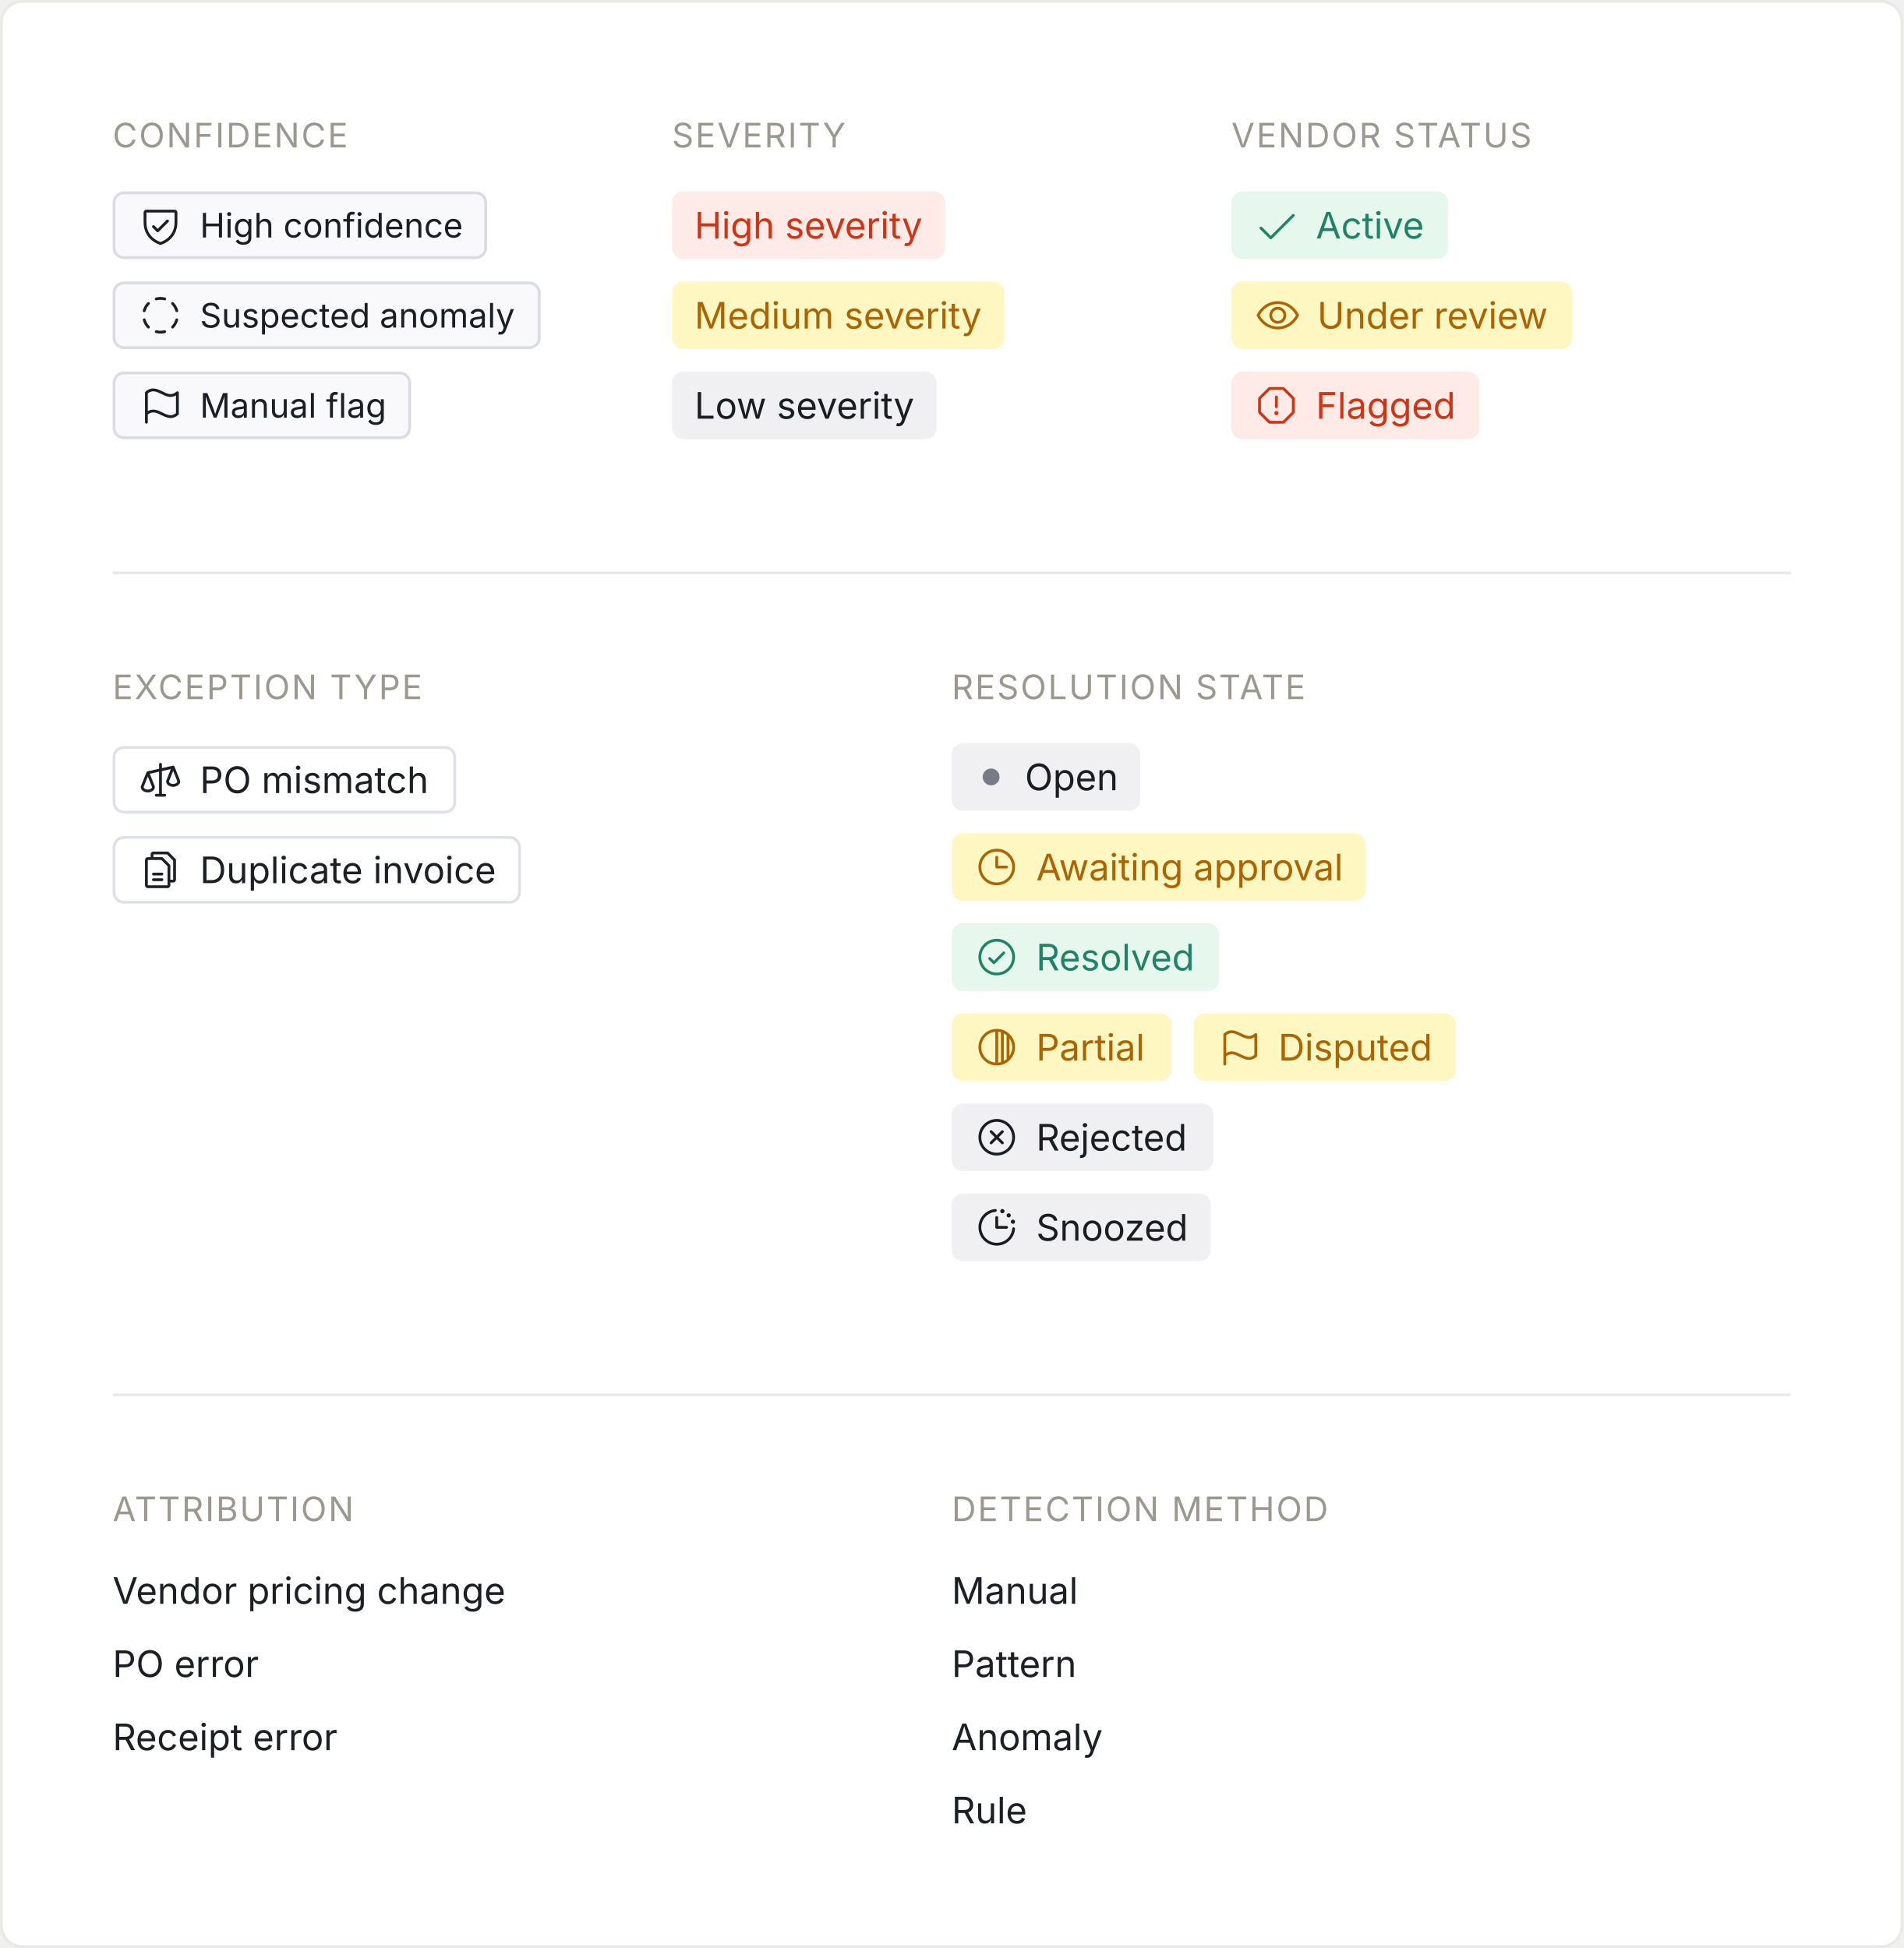
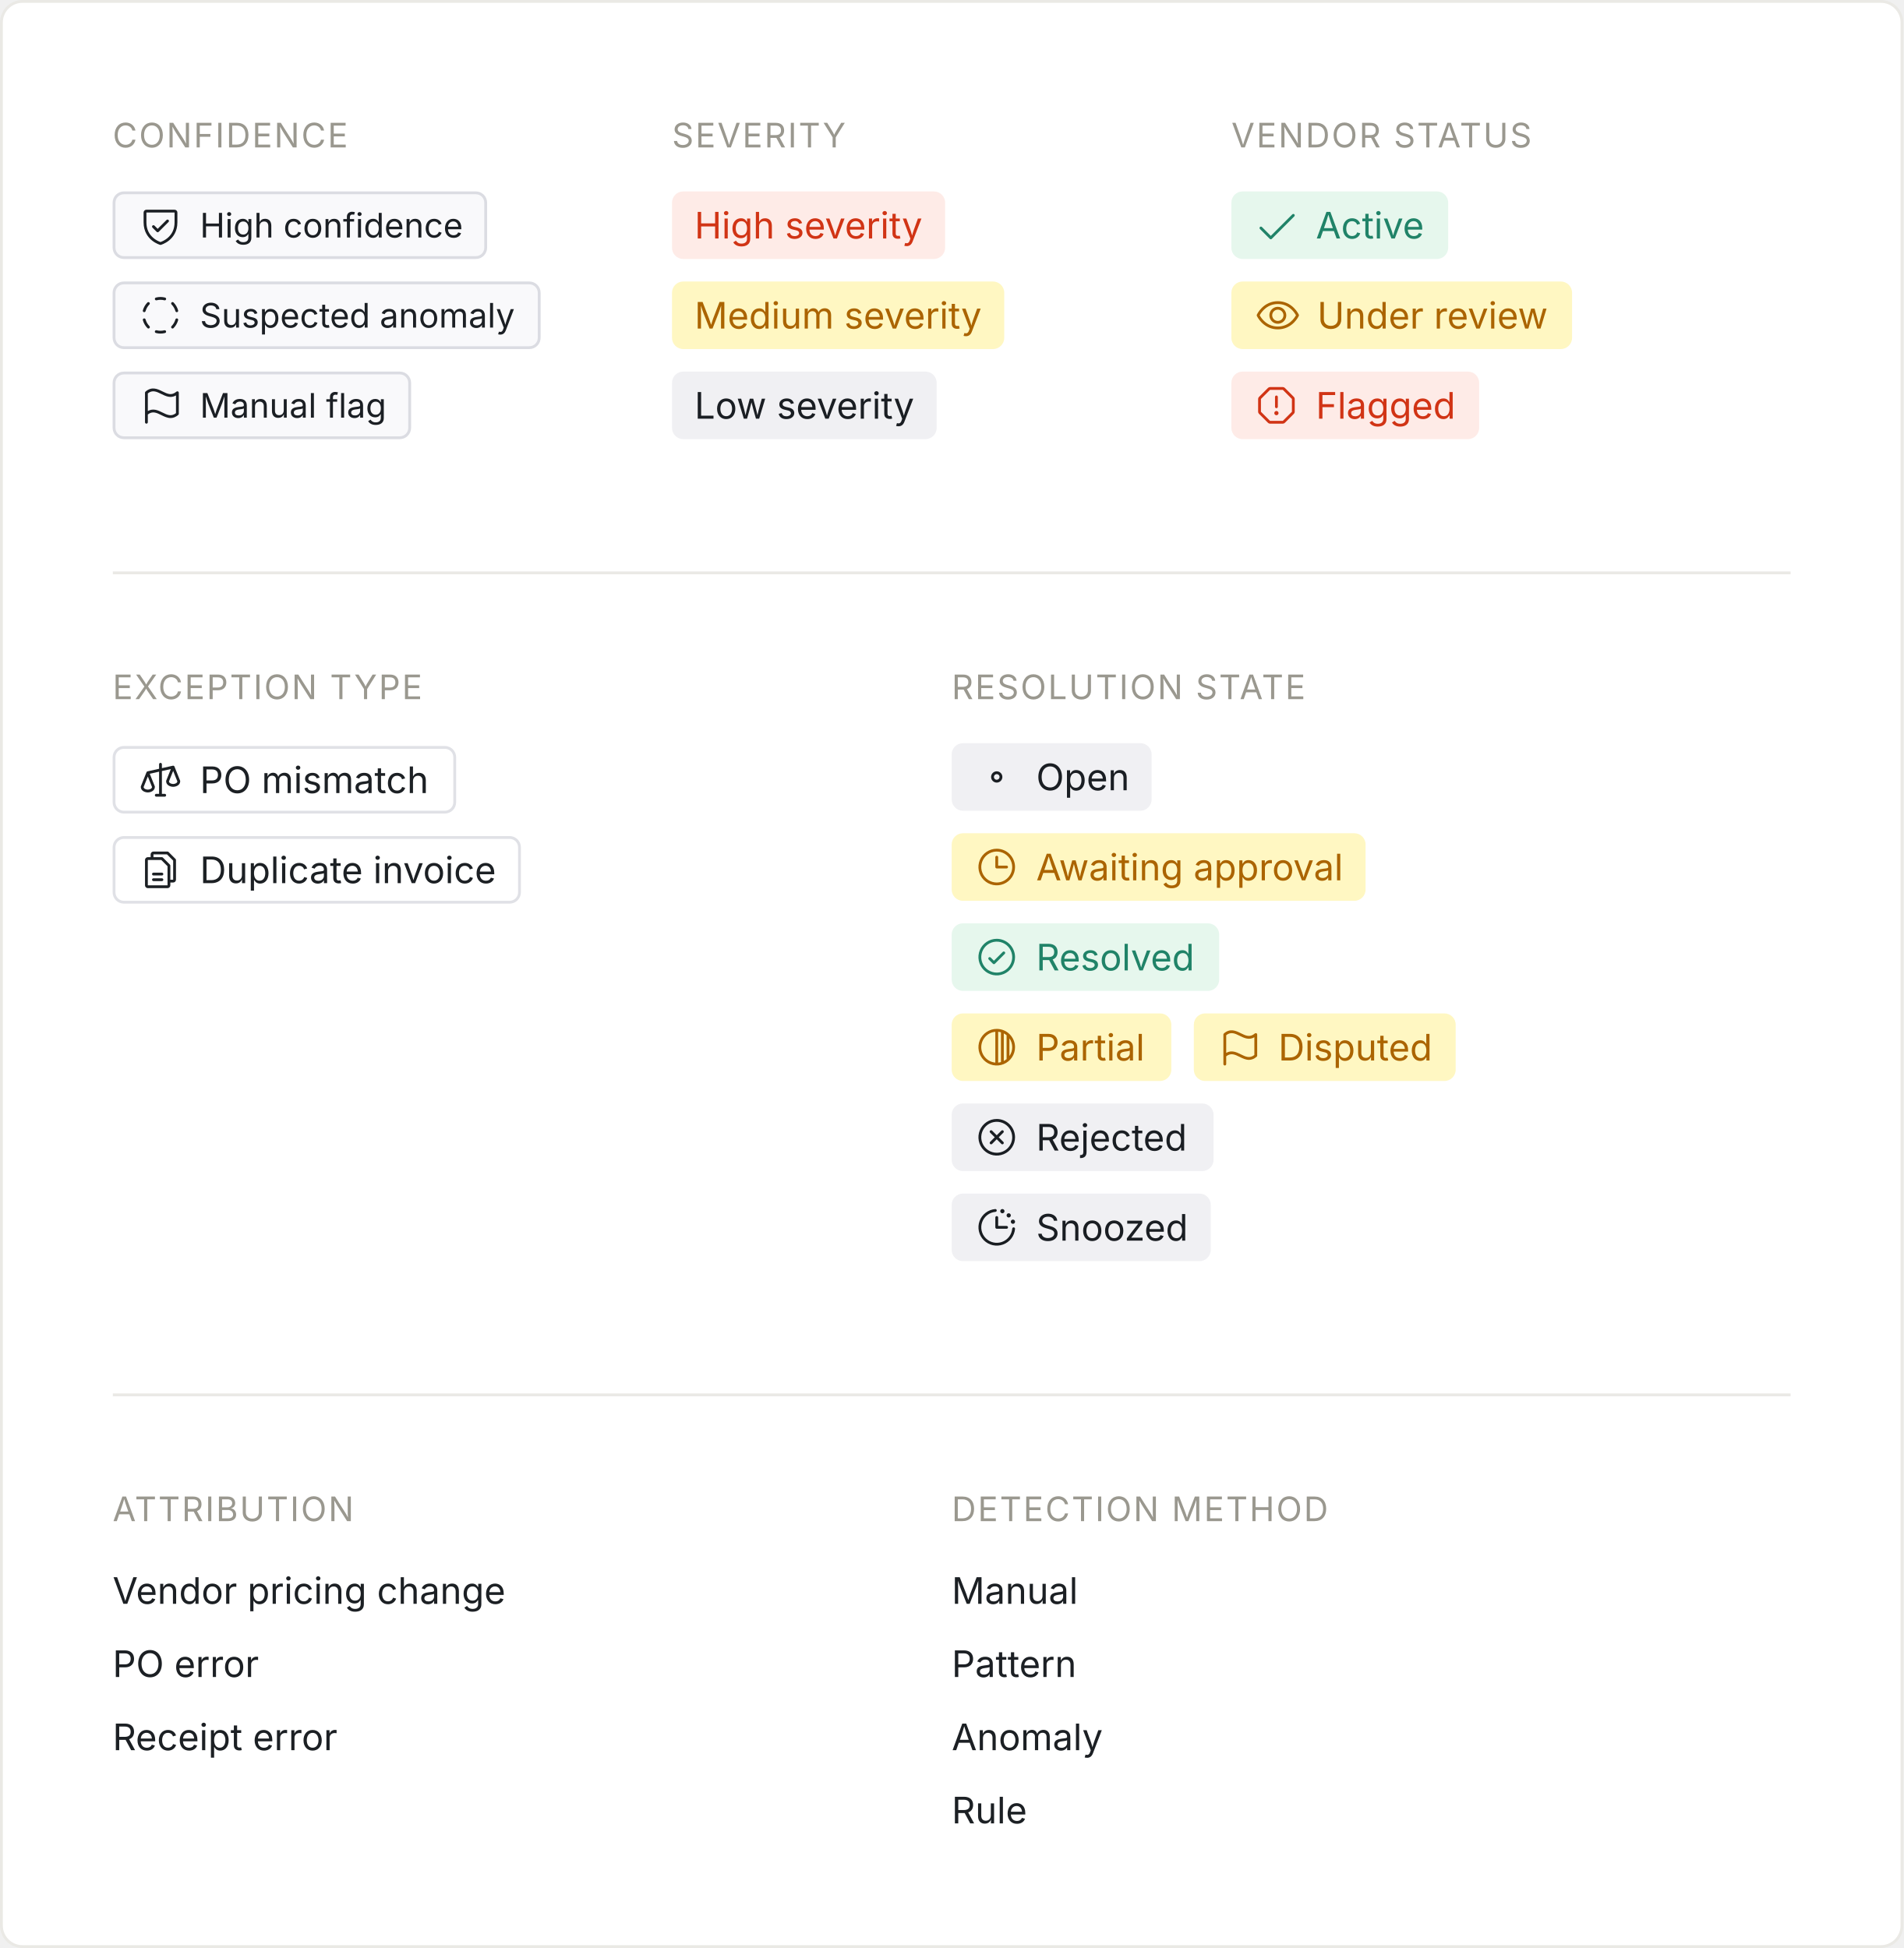
<svg xmlns="http://www.w3.org/2000/svg" width="676" height="692" viewBox="0 0 676 692" fill="none">
  <rect x="0.5" y="0.5" width="675" height="691" rx="7.5" fill="white" />
  <rect x="0.5" y="0.5" width="675" height="691" rx="7.5" stroke="#EAE9E5" />
  <mask id="path-2-inside-1_858_7498" fill="white">
    <path d="M40 40H636V204H40V40Z" />
  </mask>
  <path d="M636 204V203H40V204V205H636V204Z" fill="#EAE9E5" mask="url(#path-2-inside-1_858_7498)" />
  <text fill="#9A988F" style="white-space: pre" xml:space="preserve" font-family="Inter" font-size="12" letter-spacing="0.05em">
    <tspan x="40" y="52.364">CONFIDENCE</tspan>
  </text>
  <rect x="40" y="68" width="133" height="24" rx="4" fill="#000055" fill-opacity="0.024" />
  <rect x="40.5" y="68.5" width="132" height="23" rx="3.5" stroke="#000932" stroke-opacity="0.122" />
  <path d="M62 74.5H52C51.735 74.5 51.48 74.605 51.293 74.793C51.105 74.98 51 75.235 51 75.5V79C51 82.295 52.595 84.292 53.933 85.387C55.374 86.566 56.808 86.966 56.871 86.983C56.957 87.006 57.047 87.006 57.133 86.983C57.196 86.966 58.627 86.566 60.071 85.387C61.405 84.292 63 82.295 63 79V75.5C63 75.235 62.895 74.98 62.707 74.793C62.52 74.605 62.265 74.5 62 74.5ZM62 79C62 81.317 61.146 83.198 59.462 84.589C58.73 85.192 57.896 85.662 57 85.976C56.116 85.668 55.292 85.206 54.568 84.613C52.864 83.219 52 81.331 52 79V75.5H62V79ZM54.146 80.854C54.052 80.76 54 80.633 54 80.5C54 80.367 54.052 80.24 54.146 80.146C54.24 80.052 54.367 80 54.5 80C54.633 80 54.76 80.052 54.854 80.146L56 81.293L59.146 78.146C59.193 78.1 59.248 78.063 59.309 78.038C59.369 78.013 59.434 78 59.5 78C59.566 78 59.631 78.013 59.691 78.038C59.752 78.063 59.807 78.1 59.854 78.146C59.9 78.193 59.937 78.248 59.962 78.309C59.987 78.369 60 78.434 60 78.5C60 78.566 59.987 78.631 59.962 78.691C59.937 78.752 59.9 78.807 59.854 78.854L56.354 82.354C56.307 82.4 56.252 82.437 56.191 82.462C56.131 82.487 56.066 82.5 56 82.5C55.934 82.5 55.869 82.487 55.809 82.462C55.748 82.437 55.693 82.4 55.646 82.354L54.146 80.854Z" fill="#000509" fill-opacity="0.89" />
  <text fill="#000509" fill-opacity="0.89" style="white-space: pre" xml:space="preserve" font-family="Inter" font-size="12" letter-spacing="0px">
    <tspan x="71" y="84.364">High confidence</tspan>
  </text>
  <rect x="40" y="100" width="152" height="24" rx="4" fill="#000055" fill-opacity="0.024" />
  <rect x="40.5" y="100.5" width="151" height="23" rx="3.5" stroke="#000932" stroke-opacity="0.122" />
  <path d="M55.016 106.316C55 106.252 54.996 106.186 55.005 106.121C55.014 106.056 55.036 105.993 55.069 105.936C55.102 105.88 55.147 105.83 55.199 105.791C55.252 105.751 55.311 105.722 55.375 105.706C56.441 105.431 57.559 105.431 58.625 105.706C58.743 105.736 58.846 105.808 58.914 105.909C58.983 106.01 59.012 106.132 58.997 106.253C58.982 106.374 58.923 106.485 58.831 106.566C58.74 106.646 58.622 106.69 58.5 106.69C58.458 106.69 58.416 106.684 58.375 106.674C57.473 106.441 56.527 106.441 55.625 106.674C55.497 106.707 55.361 106.688 55.246 106.621C55.132 106.553 55.05 106.444 55.016 106.316ZM52.362 107.446C51.591 108.231 51.032 109.199 50.737 110.259C50.702 110.387 50.718 110.523 50.784 110.639C50.849 110.754 50.958 110.839 51.085 110.874C51.213 110.91 51.35 110.893 51.465 110.827C51.581 110.762 51.665 110.653 51.701 110.526C51.95 109.629 52.423 108.809 53.076 108.145C53.161 108.049 53.206 107.924 53.202 107.796C53.197 107.667 53.144 107.545 53.052 107.456C52.96 107.366 52.837 107.315 52.709 107.313C52.58 107.311 52.456 107.359 52.362 107.446ZM51.701 113.472C51.683 113.409 51.653 113.349 51.613 113.298C51.572 113.246 51.522 113.203 51.465 113.17C51.408 113.138 51.345 113.117 51.28 113.109C51.214 113.101 51.148 113.106 51.085 113.124C51.022 113.141 50.962 113.171 50.911 113.212C50.859 113.252 50.816 113.302 50.783 113.36C50.751 113.417 50.73 113.48 50.722 113.545C50.714 113.61 50.719 113.676 50.737 113.739C51.032 114.799 51.591 115.767 52.362 116.552C52.455 116.647 52.582 116.7 52.714 116.701C52.847 116.702 52.974 116.651 53.069 116.558C53.164 116.465 53.217 116.338 53.218 116.206C53.22 116.073 53.168 115.945 53.075 115.851C52.423 115.187 51.95 114.368 51.701 113.472ZM58.375 117.326C57.473 117.559 56.527 117.559 55.625 117.326C55.561 117.309 55.494 117.304 55.428 117.313C55.363 117.321 55.299 117.343 55.242 117.376C55.185 117.409 55.134 117.453 55.094 117.506C55.054 117.559 55.025 117.619 55.008 117.683C54.992 117.748 54.988 117.815 54.998 117.88C55.007 117.946 55.03 118.009 55.064 118.066C55.098 118.123 55.143 118.172 55.196 118.211C55.25 118.251 55.31 118.279 55.375 118.294C56.441 118.569 57.559 118.569 58.625 118.294C58.752 118.26 58.859 118.177 58.925 118.063C58.991 117.949 59.01 117.814 58.977 117.687C58.944 117.56 58.862 117.451 58.75 117.384C58.637 117.316 58.503 117.295 58.375 117.326ZM62.916 113.125C62.852 113.107 62.786 113.103 62.721 113.111C62.656 113.119 62.593 113.139 62.535 113.172C62.478 113.204 62.428 113.248 62.388 113.299C62.347 113.351 62.318 113.41 62.3 113.474C62.051 114.371 61.578 115.19 60.925 115.854C60.879 115.901 60.843 115.956 60.818 116.017C60.794 116.078 60.781 116.143 60.782 116.209C60.782 116.274 60.796 116.339 60.822 116.4C60.847 116.46 60.885 116.515 60.931 116.561C60.978 116.607 61.034 116.643 61.095 116.668C61.156 116.692 61.221 116.705 61.286 116.704C61.352 116.704 61.417 116.69 61.477 116.664C61.538 116.639 61.593 116.601 61.639 116.554C62.41 115.77 62.969 114.802 63.264 113.742C63.282 113.679 63.287 113.612 63.279 113.547C63.271 113.482 63.25 113.419 63.218 113.361C63.185 113.304 63.142 113.254 63.09 113.213C63.038 113.173 62.979 113.143 62.916 113.125ZM62.299 110.529C62.317 110.592 62.347 110.651 62.387 110.703C62.428 110.755 62.478 110.798 62.535 110.83C62.592 110.863 62.655 110.883 62.72 110.891C62.786 110.899 62.852 110.895 62.915 110.877C62.978 110.859 63.038 110.83 63.089 110.789C63.141 110.749 63.184 110.698 63.217 110.641C63.249 110.584 63.27 110.521 63.278 110.456C63.286 110.391 63.281 110.325 63.263 110.261C62.968 109.201 62.409 108.234 61.638 107.449C61.592 107.402 61.537 107.365 61.477 107.339C61.416 107.313 61.351 107.3 61.286 107.299C61.22 107.299 61.155 107.311 61.094 107.336C61.033 107.36 60.978 107.397 60.931 107.443C60.884 107.489 60.847 107.544 60.821 107.604C60.795 107.665 60.782 107.73 60.782 107.795C60.781 107.861 60.793 107.926 60.818 107.987C60.843 108.048 60.879 108.103 60.925 108.15C61.577 108.814 62.05 109.632 62.299 110.528V110.529Z" fill="#000509" fill-opacity="0.89" />
  <text fill="#000509" fill-opacity="0.89" style="white-space: pre" xml:space="preserve" font-family="Inter" font-size="12" letter-spacing="0px">
    <tspan x="71" y="116.364">Suspected anomaly</tspan>
  </text>
  <rect x="40" y="132" width="106" height="24" rx="4" fill="#000055" fill-opacity="0.024" />
  <rect x="40.5" y="132.5" width="105" height="23" rx="3.5" stroke="#000932" stroke-opacity="0.122" />
  <path d="M51.672 139.125C51.619 139.172 51.575 139.23 51.546 139.294C51.516 139.359 51.5 139.429 51.5 139.5V150C51.5 150.133 51.553 150.26 51.646 150.354C51.74 150.448 51.867 150.5 52 150.5C52.133 150.5 52.26 150.448 52.354 150.354C52.447 150.26 52.5 150.133 52.5 150V147.236C54.174 145.914 55.617 146.627 57.278 147.449C58.303 147.956 59.407 148.502 60.591 148.502C61.461 148.502 62.374 148.205 63.329 147.377C63.383 147.331 63.426 147.273 63.456 147.208C63.486 147.144 63.502 147.073 63.502 147.002V139.5C63.502 139.404 63.474 139.311 63.422 139.23C63.37 139.149 63.295 139.086 63.208 139.046C63.12 139.006 63.023 138.993 62.928 139.007C62.834 139.021 62.745 139.062 62.672 139.125C60.922 140.64 59.44 139.906 57.722 139.055C55.942 138.173 53.924 137.175 51.672 139.125ZM62.5 146.766C60.826 148.089 59.383 147.375 57.722 146.553C56.159 145.781 54.421 144.92 52.5 146.028V139.737C54.174 138.415 55.617 139.128 57.278 139.95C58.841 140.722 60.579 141.583 62.5 140.475V146.766Z" fill="#000509" fill-opacity="0.89" />
  <text fill="#000509" fill-opacity="0.89" style="white-space: pre" xml:space="preserve" font-family="Inter" font-size="12" letter-spacing="0px">
    <tspan x="71" y="148.364">Manual flag</tspan>
  </text>
  <text fill="#9A988F" style="white-space: pre" xml:space="preserve" font-family="Inter" font-size="12" letter-spacing="0.05em">
    <tspan x="238.667" y="52.364">SEVERITY</tspan>
  </text>
  <rect x="238.667" y="68" width="97" height="24" rx="4" fill="#FEEBE7" />
  <text fill="#D13415" style="white-space: pre" xml:space="preserve" font-family="Inter" font-size="13" letter-spacing="0em">
    <tspan x="246.667" y="84.727">High severity</tspan>
  </text>
  <rect x="238.667" y="100" width="118" height="24" rx="4" fill="#FFF7C2" />
  <text fill="#AB6400" style="white-space: pre" xml:space="preserve" font-family="Inter" font-size="13" letter-spacing="0em">
    <tspan x="246.667" y="116.727">Medium severity</tspan>
  </text>
  <rect x="238.667" y="132" width="94" height="24" rx="4" fill="#000033" fill-opacity="0.059" />
  <text fill="#000509" fill-opacity="0.89" style="white-space: pre" xml:space="preserve" font-family="Inter" font-size="13" letter-spacing="0em">
    <tspan x="246.667" y="148.727">Low severity</tspan>
  </text>
  <text fill="#9A988F" style="white-space: pre" xml:space="preserve" font-family="Inter" font-size="12" letter-spacing="0.05em">
    <tspan x="437.333" y="52.364">VENDOR STATUS</tspan>
  </text>
  <rect x="437.333" y="68" width="77" height="24" rx="4" fill="#E6F7ED" />
  <path d="M459.687 76.853L451.687 84.853C451.641 84.9 451.586 84.937 451.525 84.962C451.464 84.987 451.399 85 451.333 85C451.268 85 451.203 84.987 451.142 84.962C451.081 84.937 451.026 84.9 450.98 84.853L447.48 81.353C447.386 81.26 447.333 81.132 447.333 81C447.333 80.867 447.386 80.74 447.48 80.646C447.573 80.552 447.701 80.499 447.833 80.499C447.966 80.499 448.093 80.552 448.187 80.646L451.333 83.793L458.98 76.146C459.073 76.052 459.201 75.999 459.333 75.999C459.466 75.999 459.593 76.052 459.687 76.146C459.781 76.24 459.834 76.367 459.834 76.5C459.834 76.632 459.781 76.76 459.687 76.853Z" fill="#208368" />
  <text fill="#208368" style="white-space: pre" xml:space="preserve" font-family="Inter" font-size="13" letter-spacing="0em">
    <tspan x="467.333" y="84.727">Active</tspan>
  </text>
  <rect x="437.333" y="100" width="121" height="24" rx="4" fill="#FFF7C2" />
  <path d="M461.29 111.798C461.268 111.748 460.739 110.574 459.562 109.397C457.994 107.829 456.013 107 453.833 107C451.653 107 449.673 107.829 448.105 109.397C446.928 110.574 446.396 111.75 446.376 111.798C446.348 111.861 446.333 111.931 446.333 112.001C446.333 112.071 446.348 112.14 446.376 112.204C446.398 112.253 446.928 113.427 448.105 114.604C449.673 116.171 451.653 117 453.833 117C456.013 117 457.994 116.171 459.562 114.604C460.739 113.427 461.268 112.253 461.29 112.204C461.319 112.14 461.333 112.071 461.333 112.001C461.333 111.931 461.319 111.861 461.29 111.798ZM453.833 116C451.91 116 450.229 115.301 448.838 113.922C448.267 113.354 447.781 112.707 447.396 112C447.781 111.293 448.267 110.646 448.838 110.078C450.229 108.699 451.91 108 453.833 108C455.757 108 457.438 108.699 458.829 110.078C459.401 110.646 459.888 111.293 460.274 112C459.823 112.841 457.86 116 453.833 116ZM453.833 109C453.24 109 452.66 109.176 452.167 109.506C451.673 109.835 451.289 110.304 451.062 110.852C450.835 111.4 450.775 112.003 450.891 112.585C451.007 113.167 451.292 113.702 451.712 114.121C452.132 114.541 452.666 114.827 453.248 114.942C453.83 115.058 454.433 114.999 454.981 114.772C455.53 114.545 455.998 114.16 456.328 113.667C456.657 113.173 456.833 112.593 456.833 112C456.833 111.205 456.516 110.442 455.954 109.88C455.391 109.317 454.629 109.001 453.833 109ZM453.833 114C453.438 114 453.051 113.883 452.722 113.663C452.393 113.443 452.137 113.131 451.986 112.765C451.834 112.4 451.795 111.998 451.872 111.61C451.949 111.222 452.139 110.865 452.419 110.586C452.699 110.306 453.055 110.116 453.443 110.038C453.831 109.961 454.233 110.001 454.599 110.152C454.964 110.304 455.277 110.56 455.496 110.889C455.716 111.218 455.833 111.604 455.833 112C455.833 112.53 455.623 113.039 455.248 113.414C454.873 113.789 454.364 114 453.833 114Z" fill="#AB6400" />
  <text fill="#AB6400" style="white-space: pre" xml:space="preserve" font-family="Inter" font-size="13" letter-spacing="0em">
    <tspan x="467.833" y="116.727">Under review </tspan>
  </text>
  <rect x="437.333" y="132" width="88" height="24" rx="4" fill="#FEEBE7" />
  <path d="M452.833 144.5V141C452.833 140.867 452.886 140.74 452.98 140.646C453.074 140.553 453.201 140.5 453.333 140.5C453.466 140.5 453.593 140.553 453.687 140.646C453.781 140.74 453.833 140.867 453.833 141V144.5C453.833 144.633 453.781 144.76 453.687 144.854C453.593 144.947 453.466 145 453.333 145C453.201 145 453.074 144.947 452.98 144.854C452.886 144.76 452.833 144.633 452.833 144.5ZM459.833 141.722V146.278C459.834 146.41 459.808 146.54 459.758 146.661C459.707 146.782 459.634 146.892 459.54 146.985L456.318 150.207C456.226 150.3 456.116 150.374 455.994 150.424C455.873 150.475 455.743 150.5 455.612 150.5H451.055C450.924 150.5 450.794 150.475 450.672 150.424C450.551 150.374 450.441 150.3 450.348 150.207L447.127 146.985C447.033 146.892 446.959 146.782 446.909 146.661C446.859 146.54 446.833 146.41 446.833 146.278V141.722C446.833 141.591 446.859 141.46 446.909 141.339C446.959 141.218 447.033 141.108 447.127 141.015L450.348 137.793C450.441 137.7 450.551 137.626 450.672 137.576C450.794 137.525 450.924 137.5 451.055 137.5H455.612C455.743 137.5 455.873 137.525 455.994 137.576C456.116 137.626 456.226 137.7 456.318 137.793L459.54 141.015C459.634 141.108 459.707 141.218 459.758 141.339C459.808 141.46 459.834 141.591 459.833 141.722ZM458.833 141.722L455.612 138.5H451.055L447.833 141.722V146.278L451.055 149.5H455.612L458.833 146.278V141.722ZM453.333 146C453.185 146 453.04 146.044 452.917 146.126C452.793 146.209 452.697 146.326 452.64 146.463C452.584 146.6 452.569 146.751 452.598 146.896C452.627 147.042 452.698 147.175 452.803 147.28C452.908 147.385 453.042 147.457 453.187 147.486C453.333 147.515 453.483 147.5 453.62 147.443C453.757 147.386 453.875 147.29 453.957 147.167C454.039 147.043 454.083 146.898 454.083 146.75C454.083 146.551 454.004 146.36 453.864 146.22C453.723 146.079 453.532 146 453.333 146Z" fill="#D13415" />
  <text fill="#D13415" style="white-space: pre" xml:space="preserve" font-family="Inter" font-size="13" letter-spacing="0em">
    <tspan x="467.333" y="148.727">Flagged</tspan>
  </text>
  <mask id="path-34-inside-2_858_7498" fill="white">
    <path d="M40 212H636V496H40V212Z" />
  </mask>
  <path d="M636 496V495H40V496V497H636V496Z" fill="#EAE9E5" mask="url(#path-34-inside-2_858_7498)" />
  <text fill="#9A988F" style="white-space: pre" xml:space="preserve" font-family="Inter" font-size="12" letter-spacing="0.05em">
    <tspan x="40" y="248.364">EXCEPTION TYPE</tspan>
  </text>
  <rect x="40.5" y="265.5" width="121" height="23" rx="3.5" stroke="#E0E1E6" />
  <path d="M63.964 277.312L61.964 272.312C61.92 272.202 61.839 272.111 61.734 272.056C61.629 272.001 61.508 271.984 61.392 272.01L57.5 272.875V271.5C57.5 271.367 57.447 271.24 57.354 271.146C57.26 271.053 57.133 271 57 271C56.867 271 56.74 271.053 56.647 271.146C56.553 271.24 56.5 271.367 56.5 271.5V273.099L52.391 274.012C52.312 274.029 52.238 274.066 52.176 274.118C52.114 274.171 52.066 274.237 52.036 274.312V274.316L50.036 279.312C50.012 279.372 50 279.436 50 279.5C50 280.957 51.534 281.5 52.5 281.5C53.466 281.5 55 280.957 55 279.5C55 279.436 54.988 279.372 54.964 279.312L53.182 274.861L56.5 274.125V282H55.5C55.367 282 55.24 282.053 55.147 282.146C55.053 282.24 55 282.367 55 282.5C55 282.633 55.053 282.76 55.147 282.854C55.24 282.947 55.367 283 55.5 283H58.5C58.633 283 58.76 282.947 58.854 282.854C58.947 282.76 59 282.633 59 282.5C59 282.367 58.947 282.24 58.854 282.146C58.76 282.053 58.633 282 58.5 282H57.5V273.901L60.688 273.194L59.036 277.312C59.012 277.372 59 277.436 59 277.5C59 278.957 60.534 279.5 61.5 279.5C62.466 279.5 64 278.957 64 277.5C64 277.436 63.988 277.372 63.964 277.312ZM52.5 280.5C52.029 280.5 51.078 280.274 51.004 279.585L52.5 275.846L53.996 279.585C53.922 280.274 52.971 280.5 52.5 280.5ZM61.5 278.5C61.029 278.5 60.078 278.274 60.004 277.585L61.5 273.846L62.996 277.585C62.922 278.274 61.971 278.5 61.5 278.5Z" fill="#000509" fill-opacity="0.89" />
  <text fill="#000509" fill-opacity="0.89" style="white-space: pre" xml:space="preserve" font-family="Inter" font-size="13" letter-spacing="0em">
    <tspan x="71" y="281.727">PO mismatch</tspan>
  </text>
  <rect x="40.5" y="297.5" width="144" height="23" rx="3.5" stroke="#E0E1E6" />
  <path d="M62.354 305.146L59.854 302.646C59.807 302.6 59.752 302.563 59.691 302.538C59.631 302.513 59.566 302.5 59.5 302.5H54.5C54.235 302.5 53.98 302.605 53.793 302.793C53.605 302.98 53.5 303.235 53.5 303.5V304.5H52.5C52.235 304.5 51.98 304.605 51.793 304.793C51.605 304.98 51.5 305.235 51.5 305.5V314.5C51.5 314.765 51.605 315.02 51.793 315.207C51.98 315.395 52.235 315.5 52.5 315.5H59.5C59.765 315.5 60.02 315.395 60.207 315.207C60.395 315.02 60.5 314.765 60.5 314.5V313.5H61.5C61.765 313.5 62.02 313.395 62.207 313.207C62.395 313.02 62.5 312.765 62.5 312.5V305.5C62.5 305.434 62.487 305.369 62.462 305.309C62.437 305.248 62.4 305.193 62.354 305.146ZM59.5 314.5H52.5V305.5H57.293L59.5 307.707V312.99C59.5 312.994 59.5 312.997 59.5 313C59.5 313.003 59.5 313.006 59.5 313.01V314.5ZM61.5 312.5H60.5V307.5C60.5 307.434 60.487 307.369 60.462 307.309C60.437 307.248 60.4 307.193 60.354 307.146L57.854 304.646C57.807 304.6 57.752 304.563 57.691 304.538C57.631 304.513 57.566 304.5 57.5 304.5H54.5V303.5H59.293L61.5 305.707V312.5ZM58 310.5C58 310.633 57.947 310.76 57.854 310.854C57.76 310.947 57.633 311 57.5 311H54.5C54.367 311 54.24 310.947 54.146 310.854C54.053 310.76 54 310.633 54 310.5C54 310.367 54.053 310.24 54.146 310.146C54.24 310.053 54.367 310 54.5 310H57.5C57.633 310 57.76 310.053 57.854 310.146C57.947 310.24 58 310.367 58 310.5ZM58 312.5C58 312.633 57.947 312.76 57.854 312.854C57.76 312.947 57.633 313 57.5 313H54.5C54.367 313 54.24 312.947 54.146 312.854C54.053 312.76 54 312.633 54 312.5C54 312.367 54.053 312.24 54.146 312.146C54.24 312.053 54.367 312 54.5 312H57.5C57.633 312 57.76 312.053 57.854 312.146C57.947 312.24 58 312.367 58 312.5Z" fill="#000509" fill-opacity="0.89" />
  <text fill="#000509" fill-opacity="0.89" style="white-space: pre" xml:space="preserve" font-family="Inter" font-size="13" letter-spacing="0em">
    <tspan x="71" y="313.727">Duplicate invoice</tspan>
  </text>
  <text fill="#9A988F" style="white-space: pre" xml:space="preserve" font-family="Inter" font-size="12" letter-spacing="0.05em">
    <tspan x="338" y="248.364">RESOLUTION STATE</tspan>
  </text>
-   <rect x="338" y="264" width="67" height="24" rx="4" fill="#000033" fill-opacity="0.059" />
-   <path d="M355 276C355 277.657 353.657 279 352 279C350.343 279 349 277.657 349 276C349 274.343 350.343 273 352 273C353.657 273 355 274.343 355 276Z" fill="#00071B" fill-opacity="0.498" />
+   <rect x="338" y="264" width="71" height="24" rx="4" fill="#000033" fill-opacity="0.059" />
+   <path d="M354 274C353.604 274 353.218 274.117 352.889 274.337C352.56 274.557 352.304 274.869 352.152 275.235C352.001 275.6 351.961 276.002 352.038 276.39C352.116 276.778 352.306 277.135 352.586 277.414C352.865 277.694 353.222 277.884 353.61 277.962C353.998 278.039 354.4 277.999 354.765 277.848C355.131 277.696 355.443 277.44 355.663 277.111C355.883 276.782 356 276.396 356 276C356 275.47 355.789 274.961 355.414 274.586C355.039 274.211 354.53 274 354 274ZM354 277C353.802 277 353.609 276.941 353.444 276.831C353.28 276.722 353.152 276.565 353.076 276.383C353 276.2 352.981 275.999 353.019 275.805C353.058 275.611 353.153 275.433 353.293 275.293C353.433 275.153 353.611 275.058 353.805 275.019C353.999 274.981 354.2 275 354.383 275.076C354.565 275.152 354.722 275.28 354.831 275.444C354.941 275.609 355 275.802 355 276C355 276.265 354.895 276.52 354.707 276.707C354.52 276.895 354.265 277 354 277Z" fill="#000509" fill-opacity="0.89" />
  <text fill="#000509" fill-opacity="0.89" style="white-space: pre" xml:space="preserve" font-family="Inter" font-size="13" letter-spacing="0em">
-     <tspan x="364" y="280.727">Open</tspan>
+     <tspan x="368" y="280.727">Open</tspan>
  </text>
  <rect x="338" y="296" width="147" height="24" rx="4" fill="#FFF7C2" />
  <path d="M354 301.5C352.714 301.5 351.458 301.881 350.389 302.595C349.32 303.31 348.487 304.325 347.995 305.513C347.503 306.7 347.374 308.007 347.625 309.268C347.876 310.529 348.495 311.687 349.404 312.596C350.313 313.505 351.471 314.124 352.732 314.375C353.993 314.626 355.3 314.497 356.487 314.005C357.675 313.513 358.69 312.68 359.405 311.611C360.119 310.542 360.5 309.286 360.5 308C360.498 306.277 359.813 304.624 358.594 303.406C357.376 302.187 355.723 301.502 354 301.5ZM354 313.5C352.912 313.5 351.849 313.177 350.944 312.573C350.04 311.969 349.335 311.11 348.919 310.105C348.502 309.1 348.393 307.994 348.606 306.927C348.818 305.86 349.342 304.88 350.111 304.111C350.88 303.342 351.86 302.818 352.927 302.606C353.994 302.393 355.1 302.502 356.105 302.919C357.11 303.335 357.969 304.04 358.573 304.944C359.177 305.849 359.5 306.912 359.5 308C359.498 309.458 358.918 310.856 357.887 311.887C356.856 312.918 355.458 313.498 354 313.5ZM358 308C358 308.133 357.947 308.26 357.854 308.354C357.76 308.447 357.633 308.5 357.5 308.5H354C353.867 308.5 353.74 308.447 353.646 308.354C353.553 308.26 353.5 308.133 353.5 308V304.5C353.5 304.367 353.553 304.24 353.646 304.146C353.74 304.053 353.867 304 354 304C354.133 304 354.26 304.053 354.354 304.146C354.447 304.24 354.5 304.367 354.5 304.5V307.5H357.5C357.633 307.5 357.76 307.553 357.854 307.646C357.947 307.74 358 307.867 358 308Z" fill="#AB6400" />
  <text fill="#AB6400" style="white-space: pre" xml:space="preserve" font-family="Inter" font-size="13" letter-spacing="0em">
    <tspan x="368" y="312.727">Awaiting approval</tspan>
  </text>
  <rect x="338" y="328" width="95" height="24" rx="4" fill="#E6F7ED" />
  <path d="M356.854 338.146C356.9 338.193 356.937 338.248 356.962 338.309C356.987 338.369 357 338.434 357 338.5C357 338.566 356.987 338.631 356.962 338.691C356.937 338.752 356.9 338.807 356.854 338.854L353.354 342.354C353.307 342.4 353.252 342.437 353.191 342.462C353.131 342.487 353.066 342.5 353 342.5C352.934 342.5 352.869 342.487 352.809 342.462C352.748 342.437 352.693 342.4 352.646 342.354L351.146 340.854C351.052 340.76 351 340.633 351 340.5C351 340.367 351.052 340.24 351.146 340.146C351.24 340.052 351.367 340 351.5 340C351.633 340 351.76 340.052 351.854 340.146L353 341.293L356.146 338.146C356.193 338.1 356.248 338.063 356.309 338.038C356.369 338.013 356.434 338 356.5 338C356.566 338 356.631 338.013 356.691 338.038C356.752 338.063 356.807 338.1 356.854 338.146ZM360.5 340C360.5 341.286 360.119 342.542 359.405 343.611C358.69 344.68 357.675 345.513 356.487 346.005C355.3 346.497 353.993 346.626 352.732 346.375C351.471 346.124 350.313 345.505 349.404 344.596C348.495 343.687 347.876 342.529 347.625 341.268C347.374 340.007 347.503 338.7 347.995 337.513C348.487 336.325 349.32 335.31 350.389 334.595C351.458 333.881 352.714 333.5 354 333.5C355.723 333.502 357.376 334.187 358.594 335.406C359.813 336.624 360.498 338.277 360.5 340ZM359.5 340C359.5 338.912 359.177 337.849 358.573 336.944C357.969 336.04 357.11 335.335 356.105 334.919C355.1 334.502 353.994 334.393 352.927 334.606C351.86 334.818 350.88 335.342 350.111 336.111C349.342 336.88 348.818 337.86 348.606 338.927C348.393 339.994 348.502 341.1 348.919 342.105C349.335 343.11 350.04 343.969 350.944 344.573C351.849 345.177 352.912 345.5 354 345.5C355.458 345.498 356.856 344.918 357.887 343.887C358.918 342.856 359.498 341.458 359.5 340Z" fill="#208368" />
  <text fill="#208368" style="white-space: pre" xml:space="preserve" font-family="Inter" font-size="13" letter-spacing="0em">
    <tspan x="368" y="344.727">Resolved</tspan>
  </text>
  <rect x="338" y="360" width="78" height="24" rx="4" fill="#FFF7C2" />
  <path d="M354 365.5C352.714 365.5 351.458 365.881 350.389 366.595C349.32 367.31 348.487 368.325 347.995 369.513C347.503 370.7 347.374 372.007 347.625 373.268C347.876 374.529 348.495 375.687 349.404 376.596C350.313 377.505 351.471 378.124 352.732 378.375C353.993 378.626 355.3 378.497 356.487 378.005C357.675 377.513 358.69 376.68 359.405 375.611C360.119 374.542 360.5 373.286 360.5 372C360.498 370.277 359.813 368.624 358.594 367.406C357.376 366.187 355.723 365.502 354 365.5ZM354.5 366.523C354.838 366.554 355.173 366.617 355.5 366.711V377.292C355.173 377.386 354.838 377.448 354.5 377.479V366.523ZM356.5 367.102C356.856 367.284 357.192 367.505 357.5 367.761V376.239C357.192 376.495 356.856 376.716 356.5 376.898V367.102ZM348.5 372C348.502 370.628 349.015 369.307 349.94 368.294C350.865 367.281 352.134 366.649 353.5 366.523V377.477C352.134 377.351 350.865 376.719 349.94 375.706C349.015 374.693 348.502 373.372 348.5 372ZM358.5 375.159V368.841C359.151 369.766 359.5 370.869 359.5 372C359.5 373.131 359.151 374.234 358.5 375.159Z" fill="#AB6400" />
  <text fill="#AB6400" style="white-space: pre" xml:space="preserve" font-family="Inter" font-size="13" letter-spacing="0em">
    <tspan x="368" y="376.727">Partial</tspan>
  </text>
  <rect x="424" y="360" width="93" height="24" rx="4" fill="#FFF7C2" />
  <path d="M434.672 367.125C434.619 367.172 434.575 367.23 434.546 367.294C434.516 367.359 434.5 367.429 434.5 367.5V378C434.5 378.133 434.553 378.26 434.646 378.354C434.74 378.448 434.867 378.5 435 378.5C435.133 378.5 435.26 378.448 435.354 378.354C435.447 378.26 435.5 378.133 435.5 378V375.236C437.174 373.914 438.617 374.627 440.278 375.449C441.303 375.956 442.407 376.502 443.591 376.502C444.461 376.502 445.374 376.205 446.329 375.377C446.383 375.331 446.426 375.273 446.456 375.208C446.486 375.144 446.501 375.073 446.502 375.002V367.5C446.502 367.404 446.474 367.311 446.422 367.23C446.37 367.149 446.295 367.086 446.208 367.046C446.12 367.006 446.023 366.993 445.929 367.007C445.834 367.021 445.745 367.062 445.672 367.125C443.922 368.64 442.44 367.906 440.722 367.055C438.942 366.173 436.924 365.175 434.672 367.125ZM445.5 374.766C443.826 376.089 442.383 375.375 440.722 374.553C439.159 373.781 437.421 372.92 435.5 374.028V367.737C437.174 366.415 438.617 367.128 440.278 367.95C441.841 368.722 443.579 369.583 445.5 368.475V374.766Z" fill="#AB6400" />
  <text fill="#AB6400" style="white-space: pre" xml:space="preserve" font-family="Inter" font-size="13" letter-spacing="0em">
    <tspan x="454" y="376.727">Disputed</tspan>
  </text>
  <rect x="338" y="392" width="93" height="24" rx="4" fill="#000033" fill-opacity="0.059" />
  <path d="M356.354 402.354L354.707 404L356.354 405.646C356.4 405.693 356.437 405.748 356.462 405.809C356.487 405.869 356.5 405.934 356.5 406C356.5 406.066 356.487 406.131 356.462 406.191C356.437 406.252 356.4 406.307 356.354 406.354C356.307 406.4 356.252 406.437 356.191 406.462C356.131 406.487 356.066 406.5 356 406.5C355.934 406.5 355.869 406.487 355.809 406.462C355.748 406.437 355.693 406.4 355.646 406.354L354 404.707L352.354 406.354C352.307 406.4 352.252 406.437 352.191 406.462C352.131 406.487 352.066 406.5 352 406.5C351.934 406.5 351.869 406.487 351.809 406.462C351.748 406.437 351.693 406.4 351.646 406.354C351.6 406.307 351.563 406.252 351.538 406.191C351.513 406.131 351.5 406.066 351.5 406C351.5 405.934 351.513 405.869 351.538 405.809C351.563 405.748 351.6 405.693 351.646 405.646L353.293 404L351.646 402.354C351.552 402.26 351.5 402.133 351.5 402C351.5 401.867 351.552 401.74 351.646 401.646C351.74 401.552 351.867 401.5 352 401.5C352.133 401.5 352.26 401.552 352.354 401.646L354 403.293L355.646 401.646C355.693 401.6 355.748 401.563 355.809 401.538C355.869 401.513 355.934 401.5 356 401.5C356.066 401.5 356.131 401.513 356.191 401.538C356.252 401.563 356.307 401.6 356.354 401.646C356.4 401.693 356.437 401.748 356.462 401.809C356.487 401.869 356.5 401.934 356.5 402C356.5 402.066 356.487 402.131 356.462 402.191C356.437 402.252 356.4 402.307 356.354 402.354ZM360.5 404C360.5 405.286 360.119 406.542 359.405 407.611C358.69 408.68 357.675 409.513 356.487 410.005C355.3 410.497 353.993 410.626 352.732 410.375C351.471 410.124 350.313 409.505 349.404 408.596C348.495 407.687 347.876 406.529 347.625 405.268C347.374 404.007 347.503 402.7 347.995 401.513C348.487 400.325 349.32 399.31 350.389 398.595C351.458 397.881 352.714 397.5 354 397.5C355.723 397.502 357.376 398.187 358.594 399.406C359.813 400.624 360.498 402.277 360.5 404ZM359.5 404C359.5 402.912 359.177 401.849 358.573 400.944C357.969 400.04 357.11 399.335 356.105 398.919C355.1 398.502 353.994 398.393 352.927 398.606C351.86 398.818 350.88 399.342 350.111 400.111C349.342 400.88 348.818 401.86 348.606 402.927C348.393 403.994 348.502 405.1 348.919 406.105C349.335 407.11 350.04 407.969 350.944 408.573C351.849 409.177 352.912 409.5 354 409.5C355.458 409.498 356.856 408.918 357.887 407.887C358.918 406.856 359.498 405.458 359.5 404Z" fill="#000509" fill-opacity="0.89" />
  <text fill="#000509" fill-opacity="0.89" style="white-space: pre" xml:space="preserve" font-family="Inter" font-size="13" letter-spacing="0em">
    <tspan x="368" y="408.727">Rejected</tspan>
  </text>
  <rect x="338" y="424" width="92" height="24" rx="4" fill="#000033" fill-opacity="0.059" />
  <path d="M360.5 436.541C360.394 437.776 359.937 438.955 359.183 439.939C358.43 440.923 357.411 441.672 356.247 442.097C355.082 442.522 353.821 442.605 352.61 442.337C351.4 442.069 350.291 441.461 349.415 440.585C348.538 439.708 347.93 438.6 347.663 437.389C347.395 436.179 347.478 434.918 347.903 433.753C348.328 432.589 349.076 431.57 350.061 430.816C351.045 430.063 352.224 429.606 353.459 429.5C353.524 429.494 353.59 429.502 353.653 429.522C353.716 429.542 353.774 429.574 353.824 429.617C353.875 429.66 353.916 429.712 353.946 429.77C353.976 429.829 353.995 429.893 354 429.958C354.005 430.024 353.998 430.09 353.978 430.153C353.958 430.216 353.925 430.274 353.883 430.324C353.84 430.374 353.788 430.416 353.729 430.446C353.671 430.476 353.607 430.494 353.541 430.5C352.496 430.59 351.498 430.976 350.665 431.614C349.832 432.251 349.198 433.114 348.839 434.099C348.479 435.085 348.409 436.153 348.635 437.177C348.862 438.201 349.376 439.14 350.118 439.881C350.86 440.623 351.798 441.138 352.823 441.364C353.847 441.591 354.915 441.521 355.9 441.161C356.886 440.801 357.748 440.168 358.386 439.335C359.024 438.502 359.41 437.504 359.5 436.458C359.511 436.326 359.574 436.203 359.676 436.117C359.777 436.031 359.909 435.989 360.041 436C360.174 436.011 360.297 436.074 360.383 436.175C360.469 436.277 360.511 436.408 360.5 436.541ZM353.5 432.5V436C353.5 436.132 353.553 436.26 353.646 436.353C353.74 436.447 353.867 436.5 354 436.5H357.5C357.633 436.5 357.76 436.447 357.854 436.353C357.947 436.26 358 436.132 358 436C358 435.867 357.947 435.74 357.854 435.646C357.76 435.552 357.633 435.5 357.5 435.5H354.5V432.5C354.5 432.367 354.447 432.24 354.354 432.146C354.26 432.052 354.133 432 354 432C353.867 432 353.74 432.052 353.646 432.146C353.553 432.24 353.5 432.367 353.5 432.5ZM356 431C356.148 431 356.293 430.956 356.417 430.873C356.54 430.791 356.636 430.674 356.693 430.537C356.75 430.4 356.764 430.249 356.736 430.103C356.707 429.958 356.635 429.824 356.53 429.719C356.425 429.615 356.292 429.543 356.146 429.514C356.001 429.485 355.85 429.5 355.713 429.557C355.576 429.614 355.459 429.71 355.376 429.833C355.294 429.956 355.25 430.101 355.25 430.25C355.25 430.449 355.329 430.639 355.47 430.78C355.61 430.921 355.801 431 356 431ZM358.25 432.5C358.398 432.5 358.543 432.456 358.667 432.373C358.79 432.291 358.886 432.174 358.943 432.037C359 431.9 359.014 431.749 358.986 431.603C358.957 431.458 358.885 431.324 358.78 431.219C358.675 431.115 358.542 431.043 358.396 431.014C358.251 430.985 358.1 431 357.963 431.057C357.826 431.114 357.709 431.21 357.626 431.333C357.544 431.456 357.5 431.601 357.5 431.75C357.5 431.949 357.579 432.139 357.72 432.28C357.86 432.421 358.051 432.5 358.25 432.5ZM359.75 434.75C359.898 434.75 360.043 434.706 360.167 434.623C360.29 434.541 360.386 434.424 360.443 434.287C360.5 434.15 360.514 433.999 360.486 433.853C360.457 433.708 360.385 433.574 360.28 433.469C360.175 433.365 360.042 433.293 359.896 433.264C359.751 433.235 359.6 433.25 359.463 433.307C359.326 433.364 359.209 433.46 359.126 433.583C359.044 433.706 359 433.851 359 434C359 434.199 359.079 434.389 359.22 434.53C359.36 434.671 359.551 434.75 359.75 434.75Z" fill="#191D21" />
  <text fill="#000509" fill-opacity="0.89" style="white-space: pre" xml:space="preserve" font-family="Inter" font-size="13" letter-spacing="0em">
    <tspan x="368" y="440.727">Snoozed</tspan>
  </text>
  <text fill="#9A988F" style="white-space: pre" xml:space="preserve" font-family="Inter" font-size="12" letter-spacing="0.05em">
    <tspan x="40" y="540.364">ATTRIBUTION</tspan>
  </text>
  <text fill="#000509" fill-opacity="0.89" style="white-space: pre" xml:space="preserve" font-family="Inter" font-size="13" letter-spacing="0em">
    <tspan x="40" y="569.727">Vendor pricing change</tspan>
  </text>
  <text fill="#000509" fill-opacity="0.89" style="white-space: pre" xml:space="preserve" font-family="Inter" font-size="13" letter-spacing="0em">
    <tspan x="40" y="595.727">PO error</tspan>
  </text>
  <text fill="#000509" fill-opacity="0.89" style="white-space: pre" xml:space="preserve" font-family="Inter" font-size="13" letter-spacing="0em">
    <tspan x="40" y="621.727">Receipt error</tspan>
  </text>
  <text fill="#9A988F" style="white-space: pre" xml:space="preserve" font-family="Inter" font-size="12" letter-spacing="0.05em">
    <tspan x="338" y="540.364">DETECTION METHOD</tspan>
  </text>
  <text fill="#000509" fill-opacity="0.89" style="white-space: pre" xml:space="preserve" font-family="Inter" font-size="13" letter-spacing="0em">
    <tspan x="338" y="569.727">Manual</tspan>
  </text>
  <text fill="#000509" fill-opacity="0.89" style="white-space: pre" xml:space="preserve" font-family="Inter" font-size="13" letter-spacing="0em">
    <tspan x="338" y="595.727">Pattern</tspan>
  </text>
  <text fill="#000509" fill-opacity="0.89" style="white-space: pre" xml:space="preserve" font-family="Inter" font-size="13" letter-spacing="0em">
    <tspan x="338" y="621.727">Anomaly</tspan>
  </text>
  <text fill="#000509" fill-opacity="0.89" style="white-space: pre" xml:space="preserve" font-family="Inter" font-size="13" letter-spacing="0em">
    <tspan x="338" y="647.727">Rule</tspan>
  </text>
</svg>
